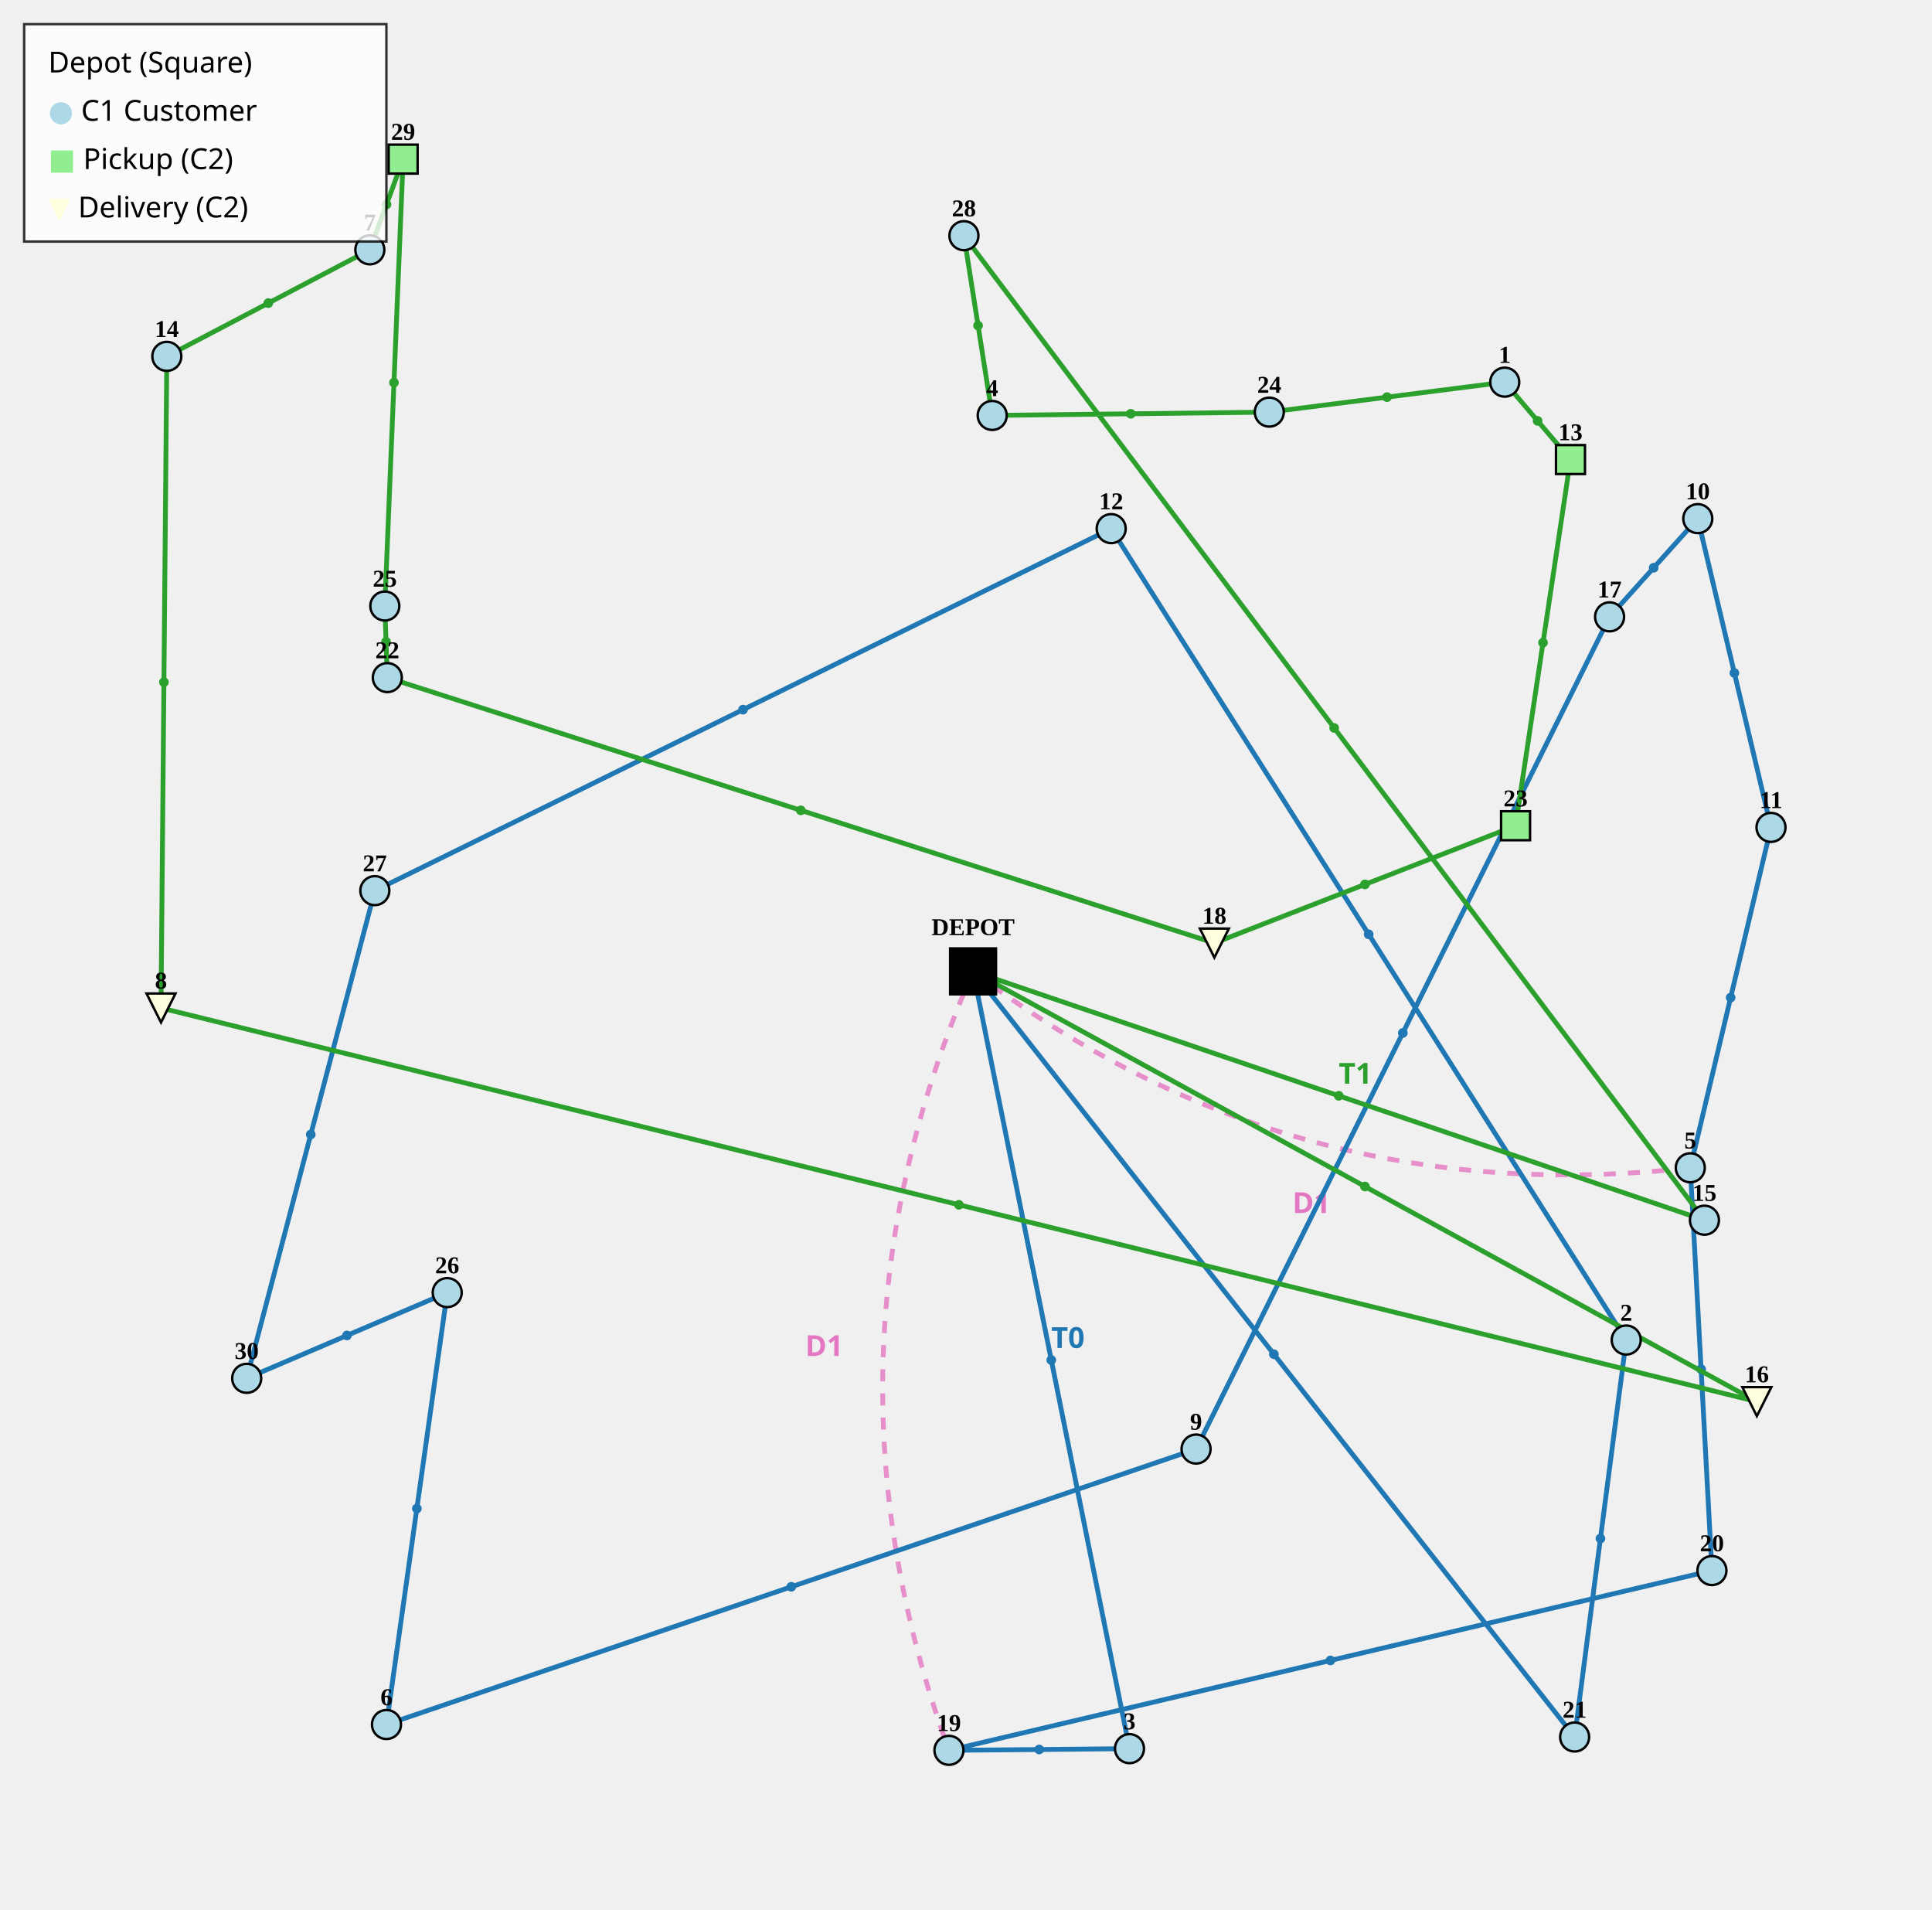
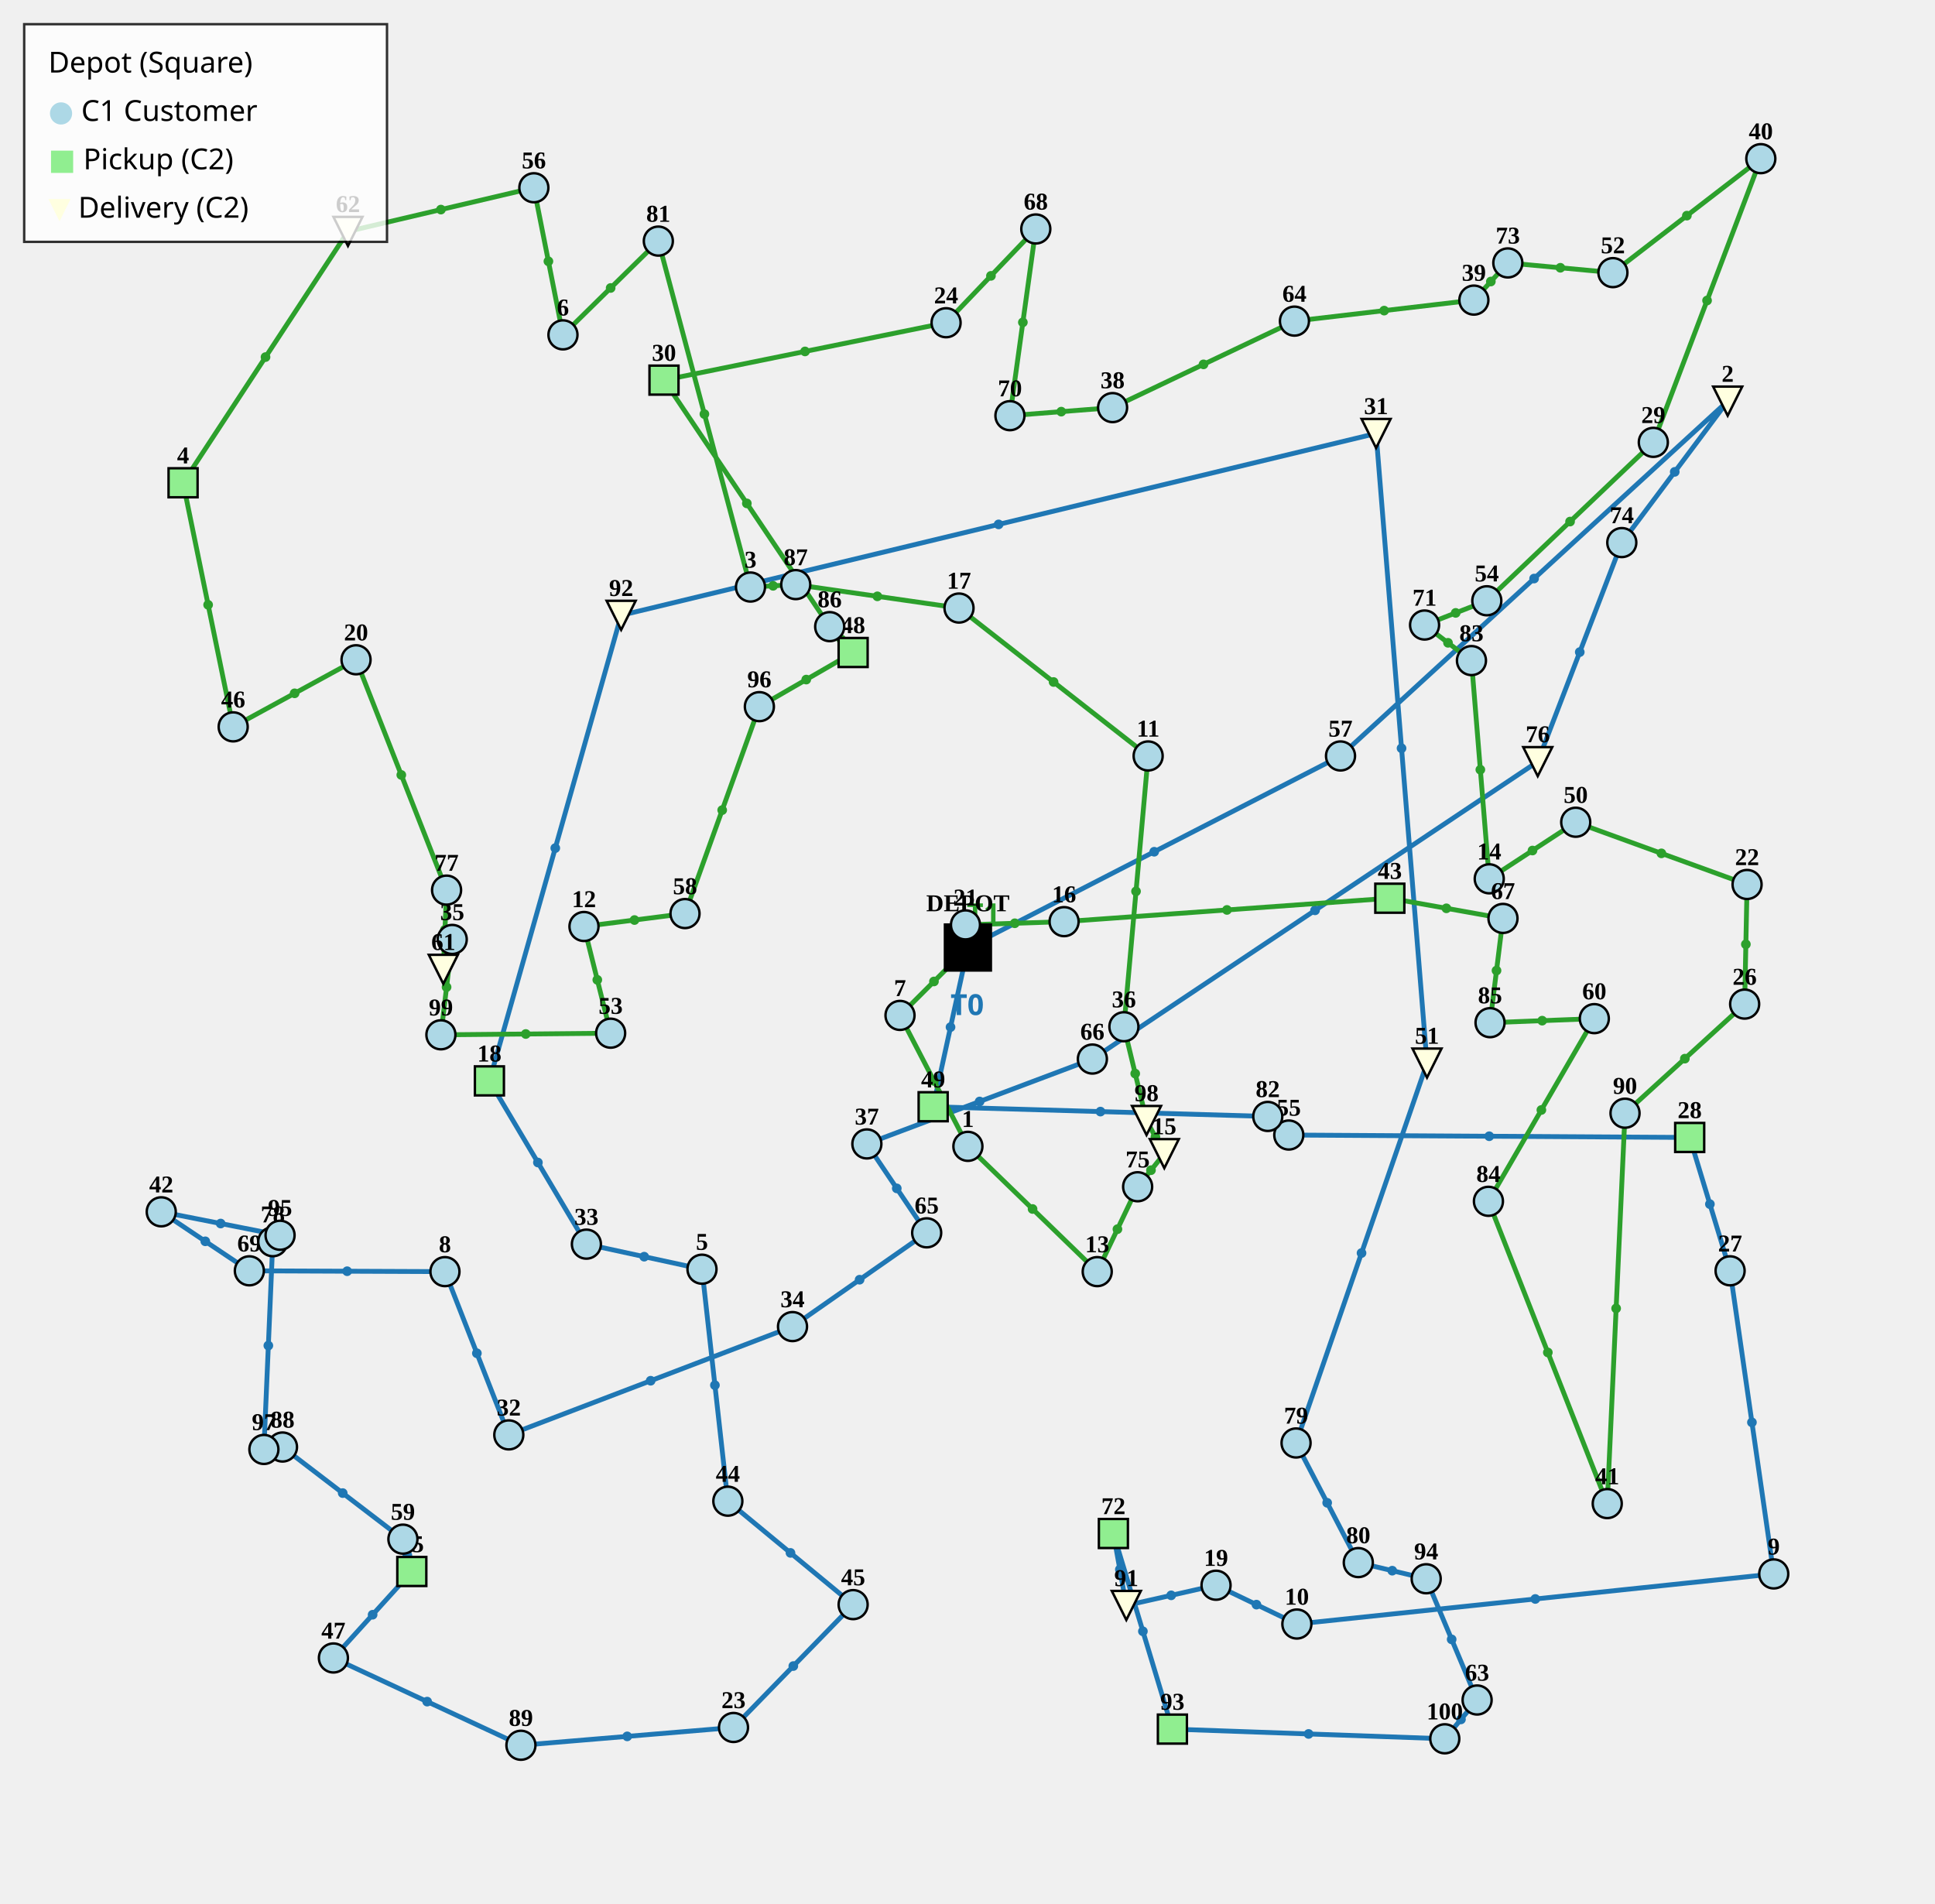
- <svg xmlns="http://www.w3.org/2000/svg" viewBox="0 0 800 790.491" style="background-color: white;">
+ <svg xmlns="http://www.w3.org/2000/svg" viewBox="0 0 800 787.168" style="background-color: white;">
  <style>.txt { font-family: sans-serif; font-size: 12px; } .label { font-weight: bold; font-size: 10px; }</style>
-   <path d="M 402.929,402.136 Q 333.437,561.378 392.937,724.617" fill="none" stroke="#e377c2" stroke-width="2" stroke-dasharray="5,5" opacity="0.8" />
-   <text x="333.437" y="561.378" fill="#e377c2" class="txt" font-weight="bold">D1</text>
-   <path d="M 402.929,402.136 Q 535.159,502.188 699.914,483.445" fill="none" stroke="#e377c2" stroke-width="2" stroke-dasharray="5,5" opacity="0.8" />
-   <text x="535.159" y="502.188" fill="#e377c2" class="txt" font-weight="bold">D1</text>
-   <polyline points="402.929,402.136 467.7,723.928 392.937,724.617 708.872,650.198 699.914,483.445 733.333,342.532 703.015,214.711 666.494,255.366 495.263,599.897 160.034,713.936 185.185,535.125 102.153,570.612 155.211,368.717 460.121,218.846 673.385,554.763 652.024,719.104 402.929,402.136" fill="none" stroke="#1f77b4" stroke-width="2" />
-   <circle cx="435.314" cy="563.032" r="2" fill="#1f77b4" />
-   <text x="435.314" y="558.032" fill="#1f77b4" class="txt" font-weight="bold">T0</text>
-   <circle cx="430.319" cy="724.272" r="2" fill="#1f77b4" />
-   <circle cx="550.904" cy="687.407" r="2" fill="#1f77b4" />
-   <circle cx="704.393" cy="566.822" r="2" fill="#1f77b4" />
-   <circle cx="716.624" cy="412.989" r="2" fill="#1f77b4" />
-   <circle cx="718.174" cy="278.622" r="2" fill="#1f77b4" />
-   <circle cx="684.755" cy="235.039" r="2" fill="#1f77b4" />
-   <circle cx="580.879" cy="427.631" r="2" fill="#1f77b4" />
-   <circle cx="327.649" cy="656.916" r="2" fill="#1f77b4" />
-   <circle cx="172.61" cy="624.531" r="2" fill="#1f77b4" />
-   <circle cx="143.669" cy="552.868" r="2" fill="#1f77b4" />
-   <circle cx="128.682" cy="469.664" r="2" fill="#1f77b4" />
-   <circle cx="307.666" cy="293.781" r="2" fill="#1f77b4" />
-   <circle cx="566.753" cy="386.804" r="2" fill="#1f77b4" />
-   <circle cx="662.705" cy="636.934" r="2" fill="#1f77b4" />
-   <circle cx="527.476" cy="560.62" r="2" fill="#1f77b4" />
-   <polyline points="402.929,402.136 705.771,505.151 399.139,97.571 410.853,171.99 525.581,170.612 623.084,158.208 650.301,190.25 627.562,341.843 502.842,390.422 160.379,280.517 159.345,250.887 166.925,65.874 153.144,103.428 69.078,147.528 66.667,417.295 727.476,580.258 402.929,402.136" fill="none" stroke="#2ca02c" stroke-width="2" />
-   <circle cx="554.35" cy="453.643" r="2" fill="#2ca02c" />
-   <text x="554.35" y="448.643" fill="#2ca02c" class="txt" font-weight="bold">T1</text>
-   <circle cx="552.455" cy="301.361" r="2" fill="#2ca02c" />
-   <circle cx="404.996" cy="134.78" r="2" fill="#2ca02c" />
-   <circle cx="468.217" cy="171.301" r="2" fill="#2ca02c" />
-   <circle cx="574.332" cy="164.41" r="2" fill="#2ca02c" />
-   <circle cx="636.693" cy="174.229" r="2" fill="#2ca02c" />
-   <circle cx="638.932" cy="266.047" r="2" fill="#2ca02c" />
-   <circle cx="565.202" cy="366.133" r="2" fill="#2ca02c" />
-   <circle cx="331.611" cy="335.469" r="2" fill="#2ca02c" />
-   <circle cx="159.862" cy="265.702" r="2" fill="#2ca02c" />
-   <circle cx="163.135" cy="158.381" r="2" fill="#2ca02c" />
-   <circle cx="160.034" cy="84.651" r="2" fill="#2ca02c" />
-   <circle cx="111.111" cy="125.478" r="2" fill="#2ca02c" />
-   <circle cx="67.873" cy="282.412" r="2" fill="#2ca02c" />
-   <circle cx="397.071" cy="498.777" r="2" fill="#2ca02c" />
-   <circle cx="565.202" cy="491.197" r="2" fill="#2ca02c" />
-   <rect x="392.929" y="392.136" width="20" height="20" fill="black" />
-   <text x="402.929" y="387.136" text-anchor="middle" class="label">DEPOT</text>
-   <circle cx="623.084" cy="158.208" r="6" fill="lightblue" stroke="black" stroke-width="1" />
-   <text x="623.084" y="150.208" text-anchor="middle" class="label">1</text>
-   <circle cx="673.385" cy="554.763" r="6" fill="lightblue" stroke="black" stroke-width="1" />
-   <text x="673.385" y="546.763" text-anchor="middle" class="label">2</text>
-   <circle cx="467.7" cy="723.928" r="6" fill="lightblue" stroke="black" stroke-width="1" />
-   <text x="467.7" y="715.928" text-anchor="middle" class="label">3</text>
-   <circle cx="410.853" cy="171.99" r="6" fill="lightblue" stroke="black" stroke-width="1" />
-   <text x="410.853" y="163.99" text-anchor="middle" class="label">4</text>
-   <circle cx="699.914" cy="483.445" r="6" fill="lightblue" stroke="black" stroke-width="1" />
-   <text x="699.914" y="475.445" text-anchor="middle" class="label">5</text>
-   <circle cx="160.034" cy="713.936" r="6" fill="lightblue" stroke="black" stroke-width="1" />
-   <text x="160.034" y="705.936" text-anchor="middle" class="label">6</text>
-   <circle cx="153.144" cy="103.428" r="6" fill="lightblue" stroke="black" stroke-width="1" />
-   <text x="153.144" y="95.428" text-anchor="middle" class="label">7</text>
-   <polygon points="66.667,423.295 60.667,411.295 72.667,411.295" fill="lightyellow" stroke="black" stroke-width="1" />
-   <text x="66.667" y="409.295" text-anchor="middle" class="label">8</text>
-   <circle cx="495.263" cy="599.897" r="6" fill="lightblue" stroke="black" stroke-width="1" />
-   <text x="495.263" y="591.897" text-anchor="middle" class="label">9</text>
-   <circle cx="703.015" cy="214.711" r="6" fill="lightblue" stroke="black" stroke-width="1" />
-   <text x="703.015" y="206.711" text-anchor="middle" class="label">10</text>
-   <circle cx="733.333" cy="342.532" r="6" fill="lightblue" stroke="black" stroke-width="1" />
-   <text x="733.333" y="334.532" text-anchor="middle" class="label">11</text>
-   <circle cx="460.121" cy="218.846" r="6" fill="lightblue" stroke="black" stroke-width="1" />
-   <text x="460.121" y="210.846" text-anchor="middle" class="label">12</text>
-   <rect x="644.301" y="184.25" width="12" height="12" fill="lightgreen" stroke="black" stroke-width="1" />
-   <text x="650.301" y="182.25" text-anchor="middle" class="label">13</text>
-   <circle cx="69.078" cy="147.528" r="6" fill="lightblue" stroke="black" stroke-width="1" />
-   <text x="69.078" y="139.528" text-anchor="middle" class="label">14</text>
-   <circle cx="705.771" cy="505.151" r="6" fill="lightblue" stroke="black" stroke-width="1" />
-   <text x="705.771" y="497.151" text-anchor="middle" class="label">15</text>
-   <polygon points="727.476,586.258 721.476,574.258 733.476,574.258" fill="lightyellow" stroke="black" stroke-width="1" />
-   <text x="727.476" y="572.258" text-anchor="middle" class="label">16</text>
-   <circle cx="666.494" cy="255.366" r="6" fill="lightblue" stroke="black" stroke-width="1" />
-   <text x="666.494" y="247.366" text-anchor="middle" class="label">17</text>
-   <polygon points="502.842,396.422 496.842,384.422 508.842,384.422" fill="lightyellow" stroke="black" stroke-width="1" />
-   <text x="502.842" y="382.422" text-anchor="middle" class="label">18</text>
-   <circle cx="392.937" cy="724.617" r="6" fill="lightblue" stroke="black" stroke-width="1" />
-   <text x="392.937" y="716.617" text-anchor="middle" class="label">19</text>
-   <circle cx="708.872" cy="650.198" r="6" fill="lightblue" stroke="black" stroke-width="1" />
-   <text x="708.872" y="642.198" text-anchor="middle" class="label">20</text>
-   <circle cx="652.024" cy="719.104" r="6" fill="lightblue" stroke="black" stroke-width="1" />
-   <text x="652.024" y="711.104" text-anchor="middle" class="label">21</text>
-   <circle cx="160.379" cy="280.517" r="6" fill="lightblue" stroke="black" stroke-width="1" />
-   <text x="160.379" y="272.517" text-anchor="middle" class="label">22</text>
-   <rect x="621.562" y="335.843" width="12" height="12" fill="lightgreen" stroke="black" stroke-width="1" />
-   <text x="627.562" y="333.843" text-anchor="middle" class="label">23</text>
-   <circle cx="525.581" cy="170.612" r="6" fill="lightblue" stroke="black" stroke-width="1" />
-   <text x="525.581" y="162.612" text-anchor="middle" class="label">24</text>
-   <circle cx="159.345" cy="250.887" r="6" fill="lightblue" stroke="black" stroke-width="1" />
-   <text x="159.345" y="242.887" text-anchor="middle" class="label">25</text>
-   <circle cx="185.185" cy="535.125" r="6" fill="lightblue" stroke="black" stroke-width="1" />
-   <text x="185.185" y="527.125" text-anchor="middle" class="label">26</text>
-   <circle cx="155.211" cy="368.717" r="6" fill="lightblue" stroke="black" stroke-width="1" />
-   <text x="155.211" y="360.717" text-anchor="middle" class="label">27</text>
-   <circle cx="399.139" cy="97.571" r="6" fill="lightblue" stroke="black" stroke-width="1" />
-   <text x="399.139" y="89.571" text-anchor="middle" class="label">28</text>
-   <rect x="160.925" y="59.874" width="12" height="12" fill="lightgreen" stroke="black" stroke-width="1" />
-   <text x="166.925" y="57.874" text-anchor="middle" class="label">29</text>
-   <circle cx="102.153" cy="570.612" r="6" fill="lightblue" stroke="black" stroke-width="1" />
-   <text x="102.153" y="562.612" text-anchor="middle" class="label">30</text>
+   <polyline points="400.167,391.746 385.798,457.577 524.144,461.587 532.832,469.273 698.58,470.276 715.288,525.414 733.333,650.727 536.174,671.445 502.757,655.405 465.664,663.759 460.317,634.018 484.712,714.887 597.327,718.897 610.693,702.857 589.641,652.732 561.571,646.048 535.84,596.591 589.975,439.532 568.922,179.215 256.809,254.403 202.339,446.884 242.439,514.386 290.226,524.745 300.919,620.652 352.715,663.425 303.258,714.219 215.372,721.571 137.845,685.48 170.259,649.724 166.583,636.358 116.792,598.262 109.106,599.265 112.782,513.383 115.789,510.71 66.667,501.019 103.091,525.414 183.96,525.748 210.359,593.25 327.652,548.471 383.124,509.708 358.396,472.949 451.629,437.861 635.756,314.887 670.51,224.327 714.286,165.848 554.219,312.548 400.167,391.746" fill="none" stroke="#1f77b4" stroke-width="2" />
+   <circle cx="392.982" cy="424.662" r="2" fill="#1f77b4" />
+   <text x="392.982" y="419.662" fill="#1f77b4" class="txt" font-weight="bold">T0</text>
+   <circle cx="454.971" cy="459.582" r="2" fill="#1f77b4" />
+   <circle cx="528.488" cy="465.43" r="2" fill="#1f77b4" />
+   <circle cx="615.706" cy="469.774" r="2" fill="#1f77b4" />
+   <circle cx="706.934" cy="497.845" r="2" fill="#1f77b4" />
+   <circle cx="724.311" cy="588.07" r="2" fill="#1f77b4" />
+   <circle cx="634.754" cy="661.086" r="2" fill="#1f77b4" />
+   <circle cx="519.465" cy="663.425" r="2" fill="#1f77b4" />
+   <circle cx="484.211" cy="659.582" r="2" fill="#1f77b4" />
+   <circle cx="462.991" cy="648.889" r="2" fill="#1f77b4" />
+   <circle cx="472.515" cy="674.453" r="2" fill="#1f77b4" />
+   <circle cx="541.019" cy="716.892" r="2" fill="#1f77b4" />
+   <circle cx="604.01" cy="710.877" r="2" fill="#1f77b4" />
+   <circle cx="600.167" cy="677.794" r="2" fill="#1f77b4" />
+   <circle cx="575.606" cy="649.39" r="2" fill="#1f77b4" />
+   <circle cx="548.705" cy="621.32" r="2" fill="#1f77b4" />
+   <circle cx="562.907" cy="518.062" r="2" fill="#1f77b4" />
+   <circle cx="579.449" cy="309.373" r="2" fill="#1f77b4" />
+   <circle cx="412.865" cy="216.809" r="2" fill="#1f77b4" />
+   <circle cx="229.574" cy="350.643" r="2" fill="#1f77b4" />
+   <circle cx="222.389" cy="480.635" r="2" fill="#1f77b4" />
+   <circle cx="266.332" cy="519.566" r="2" fill="#1f77b4" />
+   <circle cx="295.572" cy="572.698" r="2" fill="#1f77b4" />
+   <circle cx="326.817" cy="642.038" r="2" fill="#1f77b4" />
+   <circle cx="327.987" cy="688.822" r="2" fill="#1f77b4" />
+   <circle cx="259.315" cy="717.895" r="2" fill="#1f77b4" />
+   <circle cx="176.608" cy="703.525" r="2" fill="#1f77b4" />
+   <circle cx="154.052" cy="667.602" r="2" fill="#1f77b4" />
+   <circle cx="168.421" cy="643.041" r="2" fill="#1f77b4" />
+   <circle cx="141.688" cy="617.31" r="2" fill="#1f77b4" />
+   <circle cx="112.949" cy="598.764" r="2" fill="#1f77b4" />
+   <circle cx="110.944" cy="556.324" r="2" fill="#1f77b4" />
+   <circle cx="114.286" cy="512.047" r="2" fill="#1f77b4" />
+   <circle cx="91.228" cy="505.865" r="2" fill="#1f77b4" />
+   <circle cx="84.879" cy="513.216" r="2" fill="#1f77b4" />
+   <circle cx="143.525" cy="525.581" r="2" fill="#1f77b4" />
+   <circle cx="197.16" cy="559.499" r="2" fill="#1f77b4" />
+   <circle cx="269.006" cy="570.86" r="2" fill="#1f77b4" />
+   <circle cx="355.388" cy="529.089" r="2" fill="#1f77b4" />
+   <circle cx="370.76" cy="491.328" r="2" fill="#1f77b4" />
+   <circle cx="405.013" cy="455.405" r="2" fill="#1f77b4" />
+   <circle cx="543.693" cy="376.374" r="2" fill="#1f77b4" />
+   <circle cx="653.133" cy="269.607" r="2" fill="#1f77b4" />
+   <circle cx="692.398" cy="195.088" r="2" fill="#1f77b4" />
+   <circle cx="634.252" cy="239.198" r="2" fill="#1f77b4" />
+   <circle cx="477.193" cy="352.147" r="2" fill="#1f77b4" />
+   <polyline points="400.167,391.746 399.165,382.389 439.933,381.053 574.603,371.362 621.387,379.716 616.04,422.824 659.148,421.153 615.372,496.675 664.495,621.654 671.846,460.251 721.303,415.138 722.306,365.681 651.462,339.95 615.706,363.342 608.354,273.116 588.972,258.413 614.703,248.388 683.542,182.891 727.987,65.597 666.834,112.715 623.392,108.705 609.357,124.077 535.171,132.765 459.983,168.521 417.544,171.863 428.237,94.67 391.145,133.434 274.52,157.16 343.024,259.081 352.715,269.774 313.952,292.164 283.208,377.711 241.437,383.058 252.464,427.168 182.289,427.836 186.967,388.404 183.292,400.769 184.628,368.02 147.201,272.782 96.408,300.518 75.689,199.599 143.86,95.673 220.718,77.627 232.749,138.446 272.18,99.683 310.276,242.707 328.989,241.704 396.491,251.395 474.687,312.548 464.662,424.495 474.018,463.258 481.37,476.959 470.343,490.66 453.634,525.748 400.167,473.952 372.097,419.816 400.167,391.746" fill="none" stroke="#2ca02c" stroke-width="2" />
+   <circle cx="399.666" cy="387.068" r="2" fill="#2ca02c" />
+   <text x="399.666" y="382.068" fill="#2ca02c" class="txt" font-weight="bold">T1</text>
+   <circle cx="419.549" cy="381.721" r="2" fill="#2ca02c" />
+   <circle cx="507.268" cy="376.207" r="2" fill="#2ca02c" />
+   <circle cx="597.995" cy="375.539" r="2" fill="#2ca02c" />
+   <circle cx="618.713" cy="401.27" r="2" fill="#2ca02c" />
+   <circle cx="637.594" cy="421.988" r="2" fill="#2ca02c" />
+   <circle cx="637.26" cy="458.914" r="2" fill="#2ca02c" />
+   <circle cx="639.933" cy="559.165" r="2" fill="#2ca02c" />
+   <circle cx="668.17" cy="540.952" r="2" fill="#2ca02c" />
+   <circle cx="696.575" cy="437.694" r="2" fill="#2ca02c" />
+   <circle cx="721.805" cy="390.409" r="2" fill="#2ca02c" />
+   <circle cx="686.884" cy="352.815" r="2" fill="#2ca02c" />
+   <circle cx="633.584" cy="351.646" r="2" fill="#2ca02c" />
+   <circle cx="612.03" cy="318.229" r="2" fill="#2ca02c" />
+   <circle cx="598.663" cy="265.764" r="2" fill="#2ca02c" />
+   <circle cx="601.838" cy="253.4" r="2" fill="#2ca02c" />
+   <circle cx="649.123" cy="215.639" r="2" fill="#2ca02c" />
+   <circle cx="705.764" cy="124.244" r="2" fill="#2ca02c" />
+   <circle cx="697.41" cy="89.156" r="2" fill="#2ca02c" />
+   <circle cx="645.113" cy="110.71" r="2" fill="#2ca02c" />
+   <circle cx="616.374" cy="116.391" r="2" fill="#2ca02c" />
+   <circle cx="572.264" cy="128.421" r="2" fill="#2ca02c" />
+   <circle cx="497.577" cy="150.643" r="2" fill="#2ca02c" />
+   <circle cx="438.764" cy="170.192" r="2" fill="#2ca02c" />
+   <circle cx="422.891" cy="133.266" r="2" fill="#2ca02c" />
+   <circle cx="409.691" cy="114.052" r="2" fill="#2ca02c" />
+   <circle cx="332.832" cy="145.297" r="2" fill="#2ca02c" />
+   <circle cx="308.772" cy="208.12" r="2" fill="#2ca02c" />
+   <circle cx="347.87" cy="264.428" r="2" fill="#2ca02c" />
+   <circle cx="333.333" cy="280.969" r="2" fill="#2ca02c" />
+   <circle cx="298.58" cy="334.937" r="2" fill="#2ca02c" />
+   <circle cx="262.322" cy="380.384" r="2" fill="#2ca02c" />
+   <circle cx="246.951" cy="405.113" r="2" fill="#2ca02c" />
+   <circle cx="217.377" cy="427.502" r="2" fill="#2ca02c" />
+   <circle cx="184.628" cy="408.12" r="2" fill="#2ca02c" />
+   <circle cx="185.129" cy="394.586" r="2" fill="#2ca02c" />
+   <circle cx="183.96" cy="384.394" r="2" fill="#2ca02c" />
+   <circle cx="165.915" cy="320.401" r="2" fill="#2ca02c" />
+   <circle cx="121.805" cy="286.65" r="2" fill="#2ca02c" />
+   <circle cx="86.048" cy="250.058" r="2" fill="#2ca02c" />
+   <circle cx="109.774" cy="147.636" r="2" fill="#2ca02c" />
+   <circle cx="182.289" cy="86.65" r="2" fill="#2ca02c" />
+   <circle cx="226.734" cy="108.037" r="2" fill="#2ca02c" />
+   <circle cx="252.464" cy="119.064" r="2" fill="#2ca02c" />
+   <circle cx="291.228" cy="171.195" r="2" fill="#2ca02c" />
+   <circle cx="319.632" cy="242.206" r="2" fill="#2ca02c" />
+   <circle cx="362.74" cy="246.55" r="2" fill="#2ca02c" />
+   <circle cx="435.589" cy="281.972" r="2" fill="#2ca02c" />
+   <circle cx="469.674" cy="368.521" r="2" fill="#2ca02c" />
+   <circle cx="469.34" cy="443.876" r="2" fill="#2ca02c" />
+   <circle cx="477.694" cy="470.109" r="2" fill="#2ca02c" />
+   <circle cx="475.856" cy="483.81" r="2" fill="#2ca02c" />
+   <circle cx="461.988" cy="508.204" r="2" fill="#2ca02c" />
+   <circle cx="426.901" cy="499.85" r="2" fill="#2ca02c" />
+   <circle cx="386.132" cy="446.884" r="2" fill="#2ca02c" />
+   <circle cx="386.132" cy="405.781" r="2" fill="#2ca02c" />
+   <rect x="390.167" y="381.746" width="20" height="20" fill="black" />
+   <text x="400.167" y="376.746" text-anchor="middle" class="label">DEPOT</text>
+   <circle cx="400.167" cy="473.952" r="6" fill="lightblue" stroke="black" stroke-width="1" />
+   <text x="400.167" y="465.952" text-anchor="middle" class="label">1</text>
+   <polygon points="714.286,171.848 708.286,159.848 720.286,159.848" fill="lightyellow" stroke="black" stroke-width="1" />
+   <text x="714.286" y="157.848" text-anchor="middle" class="label">2</text>
+   <circle cx="310.276" cy="242.707" r="6" fill="lightblue" stroke="black" stroke-width="1" />
+   <text x="310.276" y="234.707" text-anchor="middle" class="label">3</text>
+   <rect x="69.689" y="193.599" width="12" height="12" fill="lightgreen" stroke="black" stroke-width="1" />
+   <text x="75.689" y="191.599" text-anchor="middle" class="label">4</text>
+   <circle cx="290.226" cy="524.745" r="6" fill="lightblue" stroke="black" stroke-width="1" />
+   <text x="290.226" y="516.745" text-anchor="middle" class="label">5</text>
+   <circle cx="232.749" cy="138.446" r="6" fill="lightblue" stroke="black" stroke-width="1" />
+   <text x="232.749" y="130.446" text-anchor="middle" class="label">6</text>
+   <circle cx="372.097" cy="419.816" r="6" fill="lightblue" stroke="black" stroke-width="1" />
+   <text x="372.097" y="411.816" text-anchor="middle" class="label">7</text>
+   <circle cx="183.96" cy="525.748" r="6" fill="lightblue" stroke="black" stroke-width="1" />
+   <text x="183.96" y="517.748" text-anchor="middle" class="label">8</text>
+   <circle cx="733.333" cy="650.727" r="6" fill="lightblue" stroke="black" stroke-width="1" />
+   <text x="733.333" y="642.727" text-anchor="middle" class="label">9</text>
+   <circle cx="536.174" cy="671.445" r="6" fill="lightblue" stroke="black" stroke-width="1" />
+   <text x="536.174" y="663.445" text-anchor="middle" class="label">10</text>
+   <circle cx="474.687" cy="312.548" r="6" fill="lightblue" stroke="black" stroke-width="1" />
+   <text x="474.687" y="304.548" text-anchor="middle" class="label">11</text>
+   <circle cx="241.437" cy="383.058" r="6" fill="lightblue" stroke="black" stroke-width="1" />
+   <text x="241.437" y="375.058" text-anchor="middle" class="label">12</text>
+   <circle cx="453.634" cy="525.748" r="6" fill="lightblue" stroke="black" stroke-width="1" />
+   <text x="453.634" y="517.748" text-anchor="middle" class="label">13</text>
+   <circle cx="615.706" cy="363.342" r="6" fill="lightblue" stroke="black" stroke-width="1" />
+   <text x="615.706" y="355.342" text-anchor="middle" class="label">14</text>
+   <polygon points="481.37,482.959 475.37,470.959 487.37,470.959" fill="lightyellow" stroke="black" stroke-width="1" />
+   <text x="481.37" y="468.959" text-anchor="middle" class="label">15</text>
+   <circle cx="439.933" cy="381.053" r="6" fill="lightblue" stroke="black" stroke-width="1" />
+   <text x="439.933" y="373.053" text-anchor="middle" class="label">16</text>
+   <circle cx="396.491" cy="251.395" r="6" fill="lightblue" stroke="black" stroke-width="1" />
+   <text x="396.491" y="243.395" text-anchor="middle" class="label">17</text>
+   <rect x="196.339" y="440.884" width="12" height="12" fill="lightgreen" stroke="black" stroke-width="1" />
+   <text x="202.339" y="438.884" text-anchor="middle" class="label">18</text>
+   <circle cx="502.757" cy="655.405" r="6" fill="lightblue" stroke="black" stroke-width="1" />
+   <text x="502.757" y="647.405" text-anchor="middle" class="label">19</text>
+   <circle cx="147.201" cy="272.782" r="6" fill="lightblue" stroke="black" stroke-width="1" />
+   <text x="147.201" y="264.782" text-anchor="middle" class="label">20</text>
+   <circle cx="399.165" cy="382.389" r="6" fill="lightblue" stroke="black" stroke-width="1" />
+   <text x="399.165" y="374.389" text-anchor="middle" class="label">21</text>
+   <circle cx="722.306" cy="365.681" r="6" fill="lightblue" stroke="black" stroke-width="1" />
+   <text x="722.306" y="357.681" text-anchor="middle" class="label">22</text>
+   <circle cx="303.258" cy="714.219" r="6" fill="lightblue" stroke="black" stroke-width="1" />
+   <text x="303.258" y="706.219" text-anchor="middle" class="label">23</text>
+   <circle cx="391.145" cy="133.434" r="6" fill="lightblue" stroke="black" stroke-width="1" />
+   <text x="391.145" y="125.434" text-anchor="middle" class="label">24</text>
+   <rect x="164.259" y="643.724" width="12" height="12" fill="lightgreen" stroke="black" stroke-width="1" />
+   <text x="170.259" y="641.724" text-anchor="middle" class="label">25</text>
+   <circle cx="721.303" cy="415.138" r="6" fill="lightblue" stroke="black" stroke-width="1" />
+   <text x="721.303" y="407.138" text-anchor="middle" class="label">26</text>
+   <circle cx="715.288" cy="525.414" r="6" fill="lightblue" stroke="black" stroke-width="1" />
+   <text x="715.288" y="517.414" text-anchor="middle" class="label">27</text>
+   <rect x="692.58" y="464.276" width="12" height="12" fill="lightgreen" stroke="black" stroke-width="1" />
+   <text x="698.58" y="462.276" text-anchor="middle" class="label">28</text>
+   <circle cx="683.542" cy="182.891" r="6" fill="lightblue" stroke="black" stroke-width="1" />
+   <text x="683.542" y="174.891" text-anchor="middle" class="label">29</text>
+   <rect x="268.52" y="151.16" width="12" height="12" fill="lightgreen" stroke="black" stroke-width="1" />
+   <text x="274.52" y="149.16" text-anchor="middle" class="label">30</text>
+   <polygon points="568.922,185.215 562.922,173.215 574.922,173.215" fill="lightyellow" stroke="black" stroke-width="1" />
+   <text x="568.922" y="171.215" text-anchor="middle" class="label">31</text>
+   <circle cx="210.359" cy="593.25" r="6" fill="lightblue" stroke="black" stroke-width="1" />
+   <text x="210.359" y="585.25" text-anchor="middle" class="label">32</text>
+   <circle cx="242.439" cy="514.386" r="6" fill="lightblue" stroke="black" stroke-width="1" />
+   <text x="242.439" y="506.386" text-anchor="middle" class="label">33</text>
+   <circle cx="327.652" cy="548.471" r="6" fill="lightblue" stroke="black" stroke-width="1" />
+   <text x="327.652" y="540.471" text-anchor="middle" class="label">34</text>
+   <circle cx="186.967" cy="388.404" r="6" fill="lightblue" stroke="black" stroke-width="1" />
+   <text x="186.967" y="380.404" text-anchor="middle" class="label">35</text>
+   <circle cx="464.662" cy="424.495" r="6" fill="lightblue" stroke="black" stroke-width="1" />
+   <text x="464.662" y="416.495" text-anchor="middle" class="label">36</text>
+   <circle cx="358.396" cy="472.949" r="6" fill="lightblue" stroke="black" stroke-width="1" />
+   <text x="358.396" y="464.949" text-anchor="middle" class="label">37</text>
+   <circle cx="459.983" cy="168.521" r="6" fill="lightblue" stroke="black" stroke-width="1" />
+   <text x="459.983" y="160.521" text-anchor="middle" class="label">38</text>
+   <circle cx="609.357" cy="124.077" r="6" fill="lightblue" stroke="black" stroke-width="1" />
+   <text x="609.357" y="116.077" text-anchor="middle" class="label">39</text>
+   <circle cx="727.987" cy="65.597" r="6" fill="lightblue" stroke="black" stroke-width="1" />
+   <text x="727.987" y="57.597" text-anchor="middle" class="label">40</text>
+   <circle cx="664.495" cy="621.654" r="6" fill="lightblue" stroke="black" stroke-width="1" />
+   <text x="664.495" y="613.654" text-anchor="middle" class="label">41</text>
+   <circle cx="66.667" cy="501.019" r="6" fill="lightblue" stroke="black" stroke-width="1" />
+   <text x="66.667" y="493.019" text-anchor="middle" class="label">42</text>
+   <rect x="568.603" y="365.362" width="12" height="12" fill="lightgreen" stroke="black" stroke-width="1" />
+   <text x="574.603" y="363.362" text-anchor="middle" class="label">43</text>
+   <circle cx="300.919" cy="620.652" r="6" fill="lightblue" stroke="black" stroke-width="1" />
+   <text x="300.919" y="612.652" text-anchor="middle" class="label">44</text>
+   <circle cx="352.715" cy="663.425" r="6" fill="lightblue" stroke="black" stroke-width="1" />
+   <text x="352.715" y="655.425" text-anchor="middle" class="label">45</text>
+   <circle cx="96.408" cy="300.518" r="6" fill="lightblue" stroke="black" stroke-width="1" />
+   <text x="96.408" y="292.518" text-anchor="middle" class="label">46</text>
+   <circle cx="137.845" cy="685.48" r="6" fill="lightblue" stroke="black" stroke-width="1" />
+   <text x="137.845" y="677.48" text-anchor="middle" class="label">47</text>
+   <rect x="346.715" y="263.774" width="12" height="12" fill="lightgreen" stroke="black" stroke-width="1" />
+   <text x="352.715" y="261.774" text-anchor="middle" class="label">48</text>
+   <rect x="379.798" y="451.577" width="12" height="12" fill="lightgreen" stroke="black" stroke-width="1" />
+   <text x="385.798" y="449.577" text-anchor="middle" class="label">49</text>
+   <circle cx="651.462" cy="339.95" r="6" fill="lightblue" stroke="black" stroke-width="1" />
+   <text x="651.462" y="331.95" text-anchor="middle" class="label">50</text>
+   <polygon points="589.975,445.532 583.975,433.532 595.975,433.532" fill="lightyellow" stroke="black" stroke-width="1" />
+   <text x="589.975" y="431.532" text-anchor="middle" class="label">51</text>
+   <circle cx="666.834" cy="112.715" r="6" fill="lightblue" stroke="black" stroke-width="1" />
+   <text x="666.834" y="104.715" text-anchor="middle" class="label">52</text>
+   <circle cx="252.464" cy="427.168" r="6" fill="lightblue" stroke="black" stroke-width="1" />
+   <text x="252.464" y="419.168" text-anchor="middle" class="label">53</text>
+   <circle cx="614.703" cy="248.388" r="6" fill="lightblue" stroke="black" stroke-width="1" />
+   <text x="614.703" y="240.388" text-anchor="middle" class="label">54</text>
+   <circle cx="532.832" cy="469.273" r="6" fill="lightblue" stroke="black" stroke-width="1" />
+   <text x="532.832" y="461.273" text-anchor="middle" class="label">55</text>
+   <circle cx="220.718" cy="77.627" r="6" fill="lightblue" stroke="black" stroke-width="1" />
+   <text x="220.718" y="69.627" text-anchor="middle" class="label">56</text>
+   <circle cx="554.219" cy="312.548" r="6" fill="lightblue" stroke="black" stroke-width="1" />
+   <text x="554.219" y="304.548" text-anchor="middle" class="label">57</text>
+   <circle cx="283.208" cy="377.711" r="6" fill="lightblue" stroke="black" stroke-width="1" />
+   <text x="283.208" y="369.711" text-anchor="middle" class="label">58</text>
+   <circle cx="166.583" cy="636.358" r="6" fill="lightblue" stroke="black" stroke-width="1" />
+   <text x="166.583" y="628.358" text-anchor="middle" class="label">59</text>
+   <circle cx="659.148" cy="421.153" r="6" fill="lightblue" stroke="black" stroke-width="1" />
+   <text x="659.148" y="413.153" text-anchor="middle" class="label">60</text>
+   <polygon points="183.292,406.769 177.292,394.769 189.292,394.769" fill="lightyellow" stroke="black" stroke-width="1" />
+   <text x="183.292" y="392.769" text-anchor="middle" class="label">61</text>
+   <polygon points="143.86,101.673 137.86,89.673 149.86,89.673" fill="lightyellow" stroke="black" stroke-width="1" />
+   <text x="143.86" y="87.673" text-anchor="middle" class="label">62</text>
+   <circle cx="610.693" cy="702.857" r="6" fill="lightblue" stroke="black" stroke-width="1" />
+   <text x="610.693" y="694.857" text-anchor="middle" class="label">63</text>
+   <circle cx="535.171" cy="132.765" r="6" fill="lightblue" stroke="black" stroke-width="1" />
+   <text x="535.171" y="124.765" text-anchor="middle" class="label">64</text>
+   <circle cx="383.124" cy="509.708" r="6" fill="lightblue" stroke="black" stroke-width="1" />
+   <text x="383.124" y="501.708" text-anchor="middle" class="label">65</text>
+   <circle cx="451.629" cy="437.861" r="6" fill="lightblue" stroke="black" stroke-width="1" />
+   <text x="451.629" y="429.861" text-anchor="middle" class="label">66</text>
+   <circle cx="621.387" cy="379.716" r="6" fill="lightblue" stroke="black" stroke-width="1" />
+   <text x="621.387" y="371.716" text-anchor="middle" class="label">67</text>
+   <circle cx="428.237" cy="94.67" r="6" fill="lightblue" stroke="black" stroke-width="1" />
+   <text x="428.237" y="86.67" text-anchor="middle" class="label">68</text>
+   <circle cx="103.091" cy="525.414" r="6" fill="lightblue" stroke="black" stroke-width="1" />
+   <text x="103.091" y="517.414" text-anchor="middle" class="label">69</text>
+   <circle cx="417.544" cy="171.863" r="6" fill="lightblue" stroke="black" stroke-width="1" />
+   <text x="417.544" y="163.863" text-anchor="middle" class="label">70</text>
+   <circle cx="588.972" cy="258.413" r="6" fill="lightblue" stroke="black" stroke-width="1" />
+   <text x="588.972" y="250.413" text-anchor="middle" class="label">71</text>
+   <rect x="454.317" y="628.018" width="12" height="12" fill="lightgreen" stroke="black" stroke-width="1" />
+   <text x="460.317" y="626.018" text-anchor="middle" class="label">72</text>
+   <circle cx="623.392" cy="108.705" r="6" fill="lightblue" stroke="black" stroke-width="1" />
+   <text x="623.392" y="100.705" text-anchor="middle" class="label">73</text>
+   <circle cx="670.51" cy="224.327" r="6" fill="lightblue" stroke="black" stroke-width="1" />
+   <text x="670.51" y="216.327" text-anchor="middle" class="label">74</text>
+   <circle cx="470.343" cy="490.66" r="6" fill="lightblue" stroke="black" stroke-width="1" />
+   <text x="470.343" y="482.66" text-anchor="middle" class="label">75</text>
+   <polygon points="635.756,320.887 629.756,308.887 641.756,308.887" fill="lightyellow" stroke="black" stroke-width="1" />
+   <text x="635.756" y="306.887" text-anchor="middle" class="label">76</text>
+   <circle cx="184.628" cy="368.02" r="6" fill="lightblue" stroke="black" stroke-width="1" />
+   <text x="184.628" y="360.02" text-anchor="middle" class="label">77</text>
+   <circle cx="112.782" cy="513.383" r="6" fill="lightblue" stroke="black" stroke-width="1" />
+   <text x="112.782" y="505.383" text-anchor="middle" class="label">78</text>
+   <circle cx="535.84" cy="596.591" r="6" fill="lightblue" stroke="black" stroke-width="1" />
+   <text x="535.84" y="588.591" text-anchor="middle" class="label">79</text>
+   <circle cx="561.571" cy="646.048" r="6" fill="lightblue" stroke="black" stroke-width="1" />
+   <text x="561.571" y="638.048" text-anchor="middle" class="label">80</text>
+   <circle cx="272.18" cy="99.683" r="6" fill="lightblue" stroke="black" stroke-width="1" />
+   <text x="272.18" y="91.683" text-anchor="middle" class="label">81</text>
+   <circle cx="524.144" cy="461.587" r="6" fill="lightblue" stroke="black" stroke-width="1" />
+   <text x="524.144" y="453.587" text-anchor="middle" class="label">82</text>
+   <circle cx="608.354" cy="273.116" r="6" fill="lightblue" stroke="black" stroke-width="1" />
+   <text x="608.354" y="265.116" text-anchor="middle" class="label">83</text>
+   <circle cx="615.372" cy="496.675" r="6" fill="lightblue" stroke="black" stroke-width="1" />
+   <text x="615.372" y="488.675" text-anchor="middle" class="label">84</text>
+   <circle cx="616.04" cy="422.824" r="6" fill="lightblue" stroke="black" stroke-width="1" />
+   <text x="616.04" y="414.824" text-anchor="middle" class="label">85</text>
+   <circle cx="343.024" cy="259.081" r="6" fill="lightblue" stroke="black" stroke-width="1" />
+   <text x="343.024" y="251.081" text-anchor="middle" class="label">86</text>
+   <circle cx="328.989" cy="241.704" r="6" fill="lightblue" stroke="black" stroke-width="1" />
+   <text x="328.989" y="233.704" text-anchor="middle" class="label">87</text>
+   <circle cx="116.792" cy="598.262" r="6" fill="lightblue" stroke="black" stroke-width="1" />
+   <text x="116.792" y="590.262" text-anchor="middle" class="label">88</text>
+   <circle cx="215.372" cy="721.571" r="6" fill="lightblue" stroke="black" stroke-width="1" />
+   <text x="215.372" y="713.571" text-anchor="middle" class="label">89</text>
+   <circle cx="671.846" cy="460.251" r="6" fill="lightblue" stroke="black" stroke-width="1" />
+   <text x="671.846" y="452.251" text-anchor="middle" class="label">90</text>
+   <polygon points="465.664,669.759 459.664,657.759 471.664,657.759" fill="lightyellow" stroke="black" stroke-width="1" />
+   <text x="465.664" y="655.759" text-anchor="middle" class="label">91</text>
+   <polygon points="256.809,260.403 250.809,248.403 262.809,248.403" fill="lightyellow" stroke="black" stroke-width="1" />
+   <text x="256.809" y="246.403" text-anchor="middle" class="label">92</text>
+   <rect x="478.712" y="708.887" width="12" height="12" fill="lightgreen" stroke="black" stroke-width="1" />
+   <text x="484.712" y="706.887" text-anchor="middle" class="label">93</text>
+   <circle cx="589.641" cy="652.732" r="6" fill="lightblue" stroke="black" stroke-width="1" />
+   <text x="589.641" y="644.732" text-anchor="middle" class="label">94</text>
+   <circle cx="115.789" cy="510.71" r="6" fill="lightblue" stroke="black" stroke-width="1" />
+   <text x="115.789" y="502.71" text-anchor="middle" class="label">95</text>
+   <circle cx="313.952" cy="292.164" r="6" fill="lightblue" stroke="black" stroke-width="1" />
+   <text x="313.952" y="284.164" text-anchor="middle" class="label">96</text>
+   <circle cx="109.106" cy="599.265" r="6" fill="lightblue" stroke="black" stroke-width="1" />
+   <text x="109.106" y="591.265" text-anchor="middle" class="label">97</text>
+   <polygon points="474.018,469.258 468.018,457.258 480.018,457.258" fill="lightyellow" stroke="black" stroke-width="1" />
+   <text x="474.018" y="455.258" text-anchor="middle" class="label">98</text>
+   <circle cx="182.289" cy="427.836" r="6" fill="lightblue" stroke="black" stroke-width="1" />
+   <text x="182.289" y="419.836" text-anchor="middle" class="label">99</text>
+   <circle cx="597.327" cy="718.897" r="6" fill="lightblue" stroke="black" stroke-width="1" />
+   <text x="597.327" y="710.897" text-anchor="middle" class="label">100</text>
  <rect x="10" y="10" width="150" height="90" fill="white" stroke="black" opacity="0.8" />
  <text x="20" y="30" class="txt">Depot (Square)</text>
  <text x="20" y="50" class="txt">
    <tspan fill="lightblue">●</tspan> C1 Customer</text>
  <text x="20" y="70" class="txt">
    <tspan fill="lightgreen">■</tspan> Pickup (C2)</text>
  <text x="20" y="90" class="txt">
    <tspan fill="lightyellow">▼</tspan> Delivery (C2)</text>
</svg>
